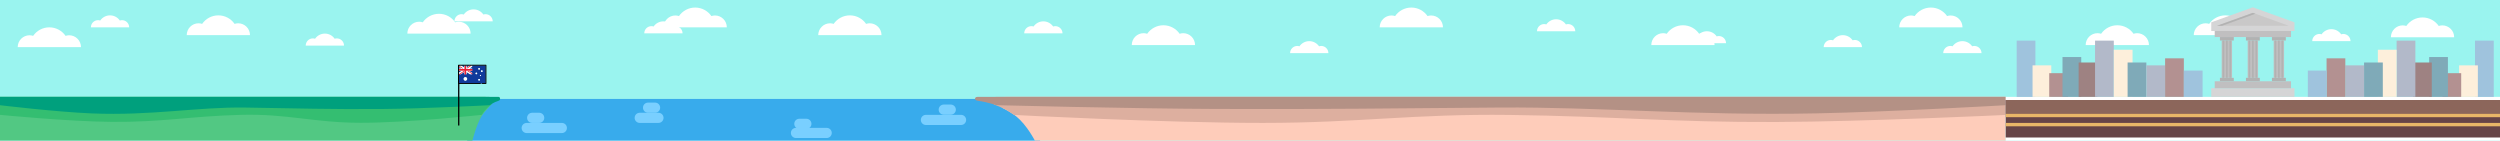
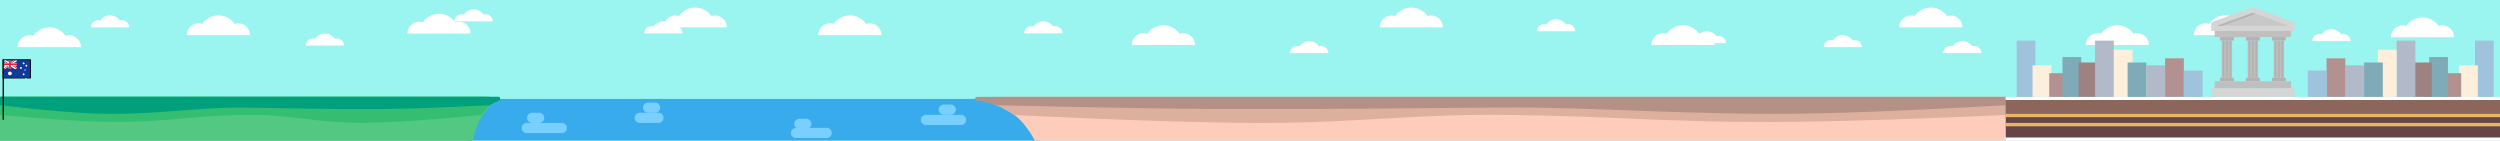
<svg xmlns="http://www.w3.org/2000/svg" width="9600" height="540" viewBox="0 0 9600 540" fill="none">
  <g clip-path="url(#clip0_54_2)">
    <rect width="9600" height="540" fill="white" />
    <rect width="9600" height="540" fill="#9AF4EF" />
    <path d="M265.439 135.401C260.659 135.401 256.141 136.342 251.809 137.708C238.092 117.974 215.339 105 189.499 105C163.658 105 140.905 117.974 127.191 137.708C122.861 136.342 118.343 135.401 113.561 135.401C88.397 135.401 68 155.818 68 181H311C311 155.818 290.603 135.401 265.439 135.401Z" fill="white" />
    <path d="M468.438 77.401C465.547 77.401 462.814 77.97 460.193 78.797C451.895 66.853 438.131 59 422.499 59C406.867 59 393.103 66.853 384.807 78.797C382.188 77.97 379.455 77.401 376.562 77.401C361.339 77.401 349 89.758 349 105H496C496 89.758 483.661 77.401 468.438 77.401Z" fill="white" />
    <path d="M1293.44 147.401C1290.55 147.401 1287.81 147.97 1285.19 148.797C1276.9 136.852 1263.13 129 1247.5 129C1231.87 129 1218.1 136.852 1209.81 148.797C1207.19 147.97 1204.45 147.401 1201.56 147.401C1186.34 147.401 1174 159.758 1174 175H1321C1321 159.758 1308.66 147.401 1293.44 147.401Z" fill="white" />
    <path d="M1864.44 54.401C1861.55 54.401 1858.81 54.97 1856.19 55.797C1847.9 43.852 1834.13 36 1818.5 36C1802.87 36 1789.1 43.852 1780.81 55.797C1778.19 54.97 1775.45 54.401 1772.56 54.401C1757.34 54.401 1745 66.758 1745 82H1892C1892 66.758 1879.66 54.401 1864.44 54.401Z" fill="white" />
    <path d="M2593.44 100.401C2590.55 100.401 2587.81 100.97 2585.19 101.797C2576.9 89.853 2563.13 82 2547.5 82C2531.87 82 2518.1 89.853 2509.81 101.797C2507.19 100.97 2504.45 100.401 2501.56 100.401C2486.34 100.401 2474 112.758 2474 128H2621C2621 112.758 2608.66 100.401 2593.44 100.401Z" fill="white" />
    <path d="M4052.44 100.401C4049.55 100.401 4046.81 100.97 4044.19 101.797C4035.9 89.853 4022.13 82 4006.5 82C3990.87 82 3977.1 89.853 3968.81 101.797C3966.19 100.97 3963.45 100.401 3960.56 100.401C3945.34 100.401 3933 112.758 3933 128H4080C4080 112.758 4067.66 100.401 4052.44 100.401Z" fill="white" />
    <path d="M5073.44 176.401C5070.55 176.401 5067.81 176.97 5065.19 177.797C5056.9 165.852 5043.13 158 5027.5 158C5011.87 158 4998.1 165.852 4989.81 177.797C4987.19 176.97 4984.45 176.401 4981.56 176.401C4966.34 176.401 4954 188.758 4954 204H5101C5101 188.758 5088.66 176.401 5073.44 176.401Z" fill="white" />
    <path d="M6021.44 92.401C6018.55 92.401 6015.81 92.97 6013.19 93.797C6004.9 81.853 5991.13 74 5975.5 74C5959.87 74 5946.1 81.853 5937.81 93.797C5935.19 92.97 5932.45 92.401 5929.56 92.401C5914.34 92.401 5902 104.758 5902 120H6049C6049 104.758 6036.66 92.401 6021.44 92.401Z" fill="white" />
    <path d="M6600.44 138.401C6597.55 138.401 6594.81 138.97 6592.19 139.797C6583.9 127.852 6570.13 120 6554.5 120C6538.87 120 6525.1 127.852 6516.81 139.797C6514.19 138.97 6511.45 138.401 6508.56 138.401C6493.34 138.401 6481 150.758 6481 166H6628C6628 150.758 6615.66 138.401 6600.44 138.401Z" fill="white" />
    <path d="M7581.44 176.401C7578.55 176.401 7575.81 176.97 7573.19 177.797C7564.9 165.852 7551.13 158 7535.5 158C7519.87 158 7506.1 165.852 7497.81 177.797C7495.19 176.97 7492.45 176.401 7489.56 176.401C7474.34 176.401 7462 188.758 7462 204H7609C7609 188.758 7596.66 176.401 7581.44 176.401Z" fill="white" />
    <path d="M7122.44 153.401C7119.55 153.401 7116.81 153.97 7114.19 154.797C7105.9 142.852 7092.13 135 7076.5 135C7060.87 135 7047.1 142.852 7038.81 154.797C7036.19 153.97 7033.45 153.401 7030.56 153.401C7015.34 153.401 7003 165.758 7003 181H7150C7150 165.758 7137.66 153.401 7122.44 153.401Z" fill="white" />
    <path d="M8998.44 130.401C8995.55 130.401 8992.81 130.97 8990.19 131.797C8981.9 119.852 8968.13 112 8952.5 112C8936.87 112 8923.1 119.852 8914.81 131.797C8912.19 130.97 8909.45 130.401 8906.56 130.401C8891.34 130.401 8879 142.758 8879 158H9026C9026 142.758 9013.66 130.401 8998.44 130.401Z" fill="white" />
    <path d="M914.439 89.401C909.659 89.401 905.141 90.342 900.809 91.708C887.092 71.974 864.339 59 838.499 59C812.658 59 789.905 71.974 776.191 91.708C771.861 90.342 767.343 89.401 762.561 89.401C737.397 89.401 717 109.818 717 135H960C960 109.818 939.603 89.401 914.439 89.401Z" fill="white" />
    <path d="M1761.63 83.401C1756.85 83.401 1752.33 84.342 1748 85.708C1734.28 65.974 1711.53 53 1685.69 53C1659.85 53 1637.09 65.974 1623.38 85.708C1619.05 84.342 1614.53 83.401 1609.75 83.401C1584.59 83.401 1564.19 103.818 1564.19 129H1807.19C1807.19 103.818 1786.79 83.401 1761.63 83.401Z" fill="white" />
    <path d="M2745.44 59.401C2740.66 59.401 2736.14 60.342 2731.81 61.708C2718.09 41.974 2695.34 29 2669.5 29C2643.66 29 2620.91 41.974 2607.19 61.708C2602.86 60.342 2598.34 59.401 2593.56 59.401C2568.4 59.401 2548 79.818 2548 105H2791C2791 79.818 2770.6 59.401 2745.44 59.401Z" fill="white" />
    <path d="M3339.44 89.401C3334.66 89.401 3330.14 90.342 3325.81 91.708C3312.09 71.974 3289.34 59 3263.5 59C3237.66 59 3214.91 71.974 3201.19 91.708C3196.86 90.342 3192.34 89.401 3187.56 89.401C3162.4 89.401 3142 109.818 3142 135H3385C3385 109.818 3364.6 89.401 3339.44 89.401Z" fill="white" />
    <path d="M6538.44 127.401C6533.66 127.401 6529.14 128.342 6524.81 129.708C6511.09 109.974 6488.34 97 6462.5 97C6436.66 97 6413.91 109.974 6400.19 129.708C6395.86 128.342 6391.34 127.401 6386.56 127.401C6361.4 127.401 6341 147.818 6341 173H6584C6584 147.818 6563.6 127.401 6538.44 127.401Z" fill="white" />
    <path d="M7490.44 59.401C7485.66 59.401 7481.14 60.342 7476.81 61.708C7463.09 41.974 7440.34 29 7414.5 29C7388.66 29 7365.91 41.974 7352.19 61.708C7347.86 60.342 7343.34 59.401 7338.56 59.401C7313.4 59.401 7293 79.818 7293 105H7536C7536 79.818 7515.6 59.401 7490.44 59.401Z" fill="white" />
    <path d="M8206.44 127.401C8201.66 127.401 8197.14 128.342 8192.81 129.708C8179.09 109.974 8156.34 97 8130.5 97C8104.66 97 8081.91 109.974 8068.19 129.708C8063.86 128.342 8059.34 127.401 8054.56 127.401C8029.4 127.401 8009 147.818 8009 173H8252C8252 147.818 8231.6 127.401 8206.44 127.401Z" fill="white" />
    <path d="M8621.44 89.401C8616.66 89.401 8612.14 90.342 8607.81 91.708C8594.09 71.974 8571.34 59 8545.5 59C8519.66 59 8496.91 71.974 8483.19 91.708C8478.86 90.342 8474.34 89.401 8469.56 89.401C8444.4 89.401 8424 109.818 8424 135H8667C8667 109.818 8646.6 89.401 8621.44 89.401Z" fill="white" />
    <path d="M9378.44 97.401C9373.66 97.401 9369.14 98.342 9364.81 99.708C9351.09 79.974 9328.34 67 9302.5 67C9276.66 67 9253.91 79.974 9240.19 99.708C9235.86 98.342 9231.34 97.401 9226.56 97.401C9201.4 97.401 9181 117.818 9181 143H9424C9424 117.818 9403.6 97.401 9378.44 97.401Z" fill="white" />
    <path d="M4543.44 127.401C4538.66 127.401 4534.14 128.342 4529.81 129.708C4516.09 109.974 4493.34 97 4467.5 97C4441.66 97 4418.91 109.974 4405.19 129.708C4400.86 128.342 4396.34 127.401 4391.56 127.401C4366.4 127.401 4346 147.818 4346 173H4589C4589 147.818 4568.6 127.401 4543.44 127.401Z" fill="white" />
    <path d="M5495.44 59.401C5490.66 59.401 5486.14 60.342 5481.81 61.708C5468.09 41.974 5445.34 29 5419.5 29C5393.66 29 5370.91 41.974 5357.19 61.708C5352.86 60.342 5348.34 59.401 5343.56 59.401C5318.4 59.401 5298 79.818 5298 105H5541C5541 79.818 5520.6 59.401 5495.44 59.401Z" fill="white" />
    <rect x="1794" y="380" width="2200" height="160" fill="#38ABEC" />
+     <path d="M0 372H1863.65C1882.48 372 1891.67 396.63 1878.59 410.173C1867.05 422.112 1855.71 435.342 1848.5 447.5C1828.54 481.146 1814 540 1814 540H0V372Z" fill="#52C883" />
+     <path d="M0 372H1878.59C1892.99 372 1897 394.922 1885.08 403.009C1864.73 416.828 1849.9 441 1849.9 441C1849.9 441 1567.25 471.599 1385.5 471.5C1205.25 471.401 1105.5 436.279 924.951 441C730.66 446.081 622.35 469.695 428 468C260.53 466.539 0 441 0 441V372Z" fill="#34BE71" />
+     <path d="M0 372H1914.47C1921.41 372 1922.52 384.327 1915.89 386.381C1895.2 392.79 1880.14 404 1880.14 404C1880.14 404 1630.87 417.201 1471 418.5C1263.59 420.185 1148.58 416.094 942 413C757.673 410.239 582.378 445.085 352 435.5C214.105 429.763 0 404 0 404V372Z" fill="#00A07D" />
    <path d="M0 372H1863.65C1882.48 372 1891.67 396.63 1878.59 410.173C1867.05 422.112 1855.71 435.342 1848.5 447.5C1828.54 481.146 1814 540 1814 540H0V372Z" fill="#52C883" />
    <path d="M0 372H1878.59C1892.99 372 1897 394.922 1885.08 403.009C1864.73 416.828 1849.9 441 1849.9 441C1849.9 441 1567.25 471.599 1385.5 471.5C1205.25 471.401 1105.5 436.279 924.951 441C730.66 446.081 622.35 469.695 428 468C260.53 466.539 0 441 0 441V372Z" fill="#34BE71" />
    <path d="M0 372H1914.47C1921.41 372 1922.52 384.327 1915.89 386.381C1895.2 392.79 1880.14 404 1880.14 404C1880.14 404 1630.87 417.201 1471 418.5C1263.59 420.185 1148.58 416.094 942 413C757.673 410.239 582.378 445.085 352 435.5C214.105 429.763 0 404 0 404V372Z" fill="#00A07D" />
    <path d="M7702 372H3861.04C3838.97 372 3832.01 405.291 3851.55 415.533C3871.51 425.992 3890.31 437.135 3902.95 447.5C3943.97 481.146 3973.85 540 3973.85 540H7702V372Z" fill="#FECCBA" />
    <path d="M7702 372H3824.42C3809.43 372 3806.88 398.449 3821.11 403.165C3863.02 417.053 3893.54 441.347 3893.54 441.347C3893.54 441.347 4475.45 472.1 4849.62 472C5220.71 471.901 5426.08 436.602 5797.77 441.347C6197.77 446.453 6420.75 470.186 6820.86 468.482C7165.64 467.014 7702 441.347 7702 441.347V372Z" fill="#DDAF9F" />
    <path d="M7702 372H3753.66C3741.91 372 3740.55 384.602 3752.17 386.343C3794.82 392.734 3825.89 403.915 3825.89 403.915C3825.89 403.915 4339.77 417.081 4669.36 418.377C5096.97 420.057 5334.08 415.977 5759.96 412.891C6139.97 410.137 6501.36 444.891 6976.31 435.331C7260.6 429.61 7702 403.915 7702 403.915V372Z" fill="#B49185" />
    <rect x="2003" y="472" width="174" height="39" rx="19.5" fill="#79CFFF" />
    <rect x="2024" y="433" width="66" height="39" rx="19.5" fill="#79CFFF" />
    <rect x="2437" y="433" width="111" height="39" rx="19.5" fill="#79CFFF" />
    <rect x="2469" y="394" width="66" height="39" rx="19.5" fill="#79CFFF" />
    <rect x="3037" y="491" width="157" height="39" rx="19.5" fill="#79CFFF" />
    <rect x="3050" y="456" width="66" height="39" rx="19.5" fill="#79CFFF" />
    <rect x="3536" y="441" width="174" height="39" rx="19.5" fill="#79CFFF" />
    <path d="M3604.5 421C3604.5 410.23 3613.23 401.5 3624 401.5H3651C3661.77 401.5 3670.5 410.23 3670.5 421C3670.5 431.77 3661.77 440.5 3651 440.5H3624C3613.23 440.5 3604.5 431.77 3604.5 421Z" fill="#79CFFF" />
    <rect x="7702" y="372" width="1898" height="168" fill="white" />
    <rect x="7702" y="384" width="1898" height="144" fill="#674447" />
    <rect x="7702" y="384" width="1898" height="53" fill="#8C665B" />
    <rect x="7702" y="472" width="1898" height="13" fill="#E9B668" />
    <rect x="7702" y="437" width="1898" height="13" fill="#E9B668" />
    <g clip-path="url(#clip1_54_2)">
      <path d="M8797.48 118.99H8810.8V85.701L8651 28L8491.2 85.701V118.99H8504.52H8797.48Z" fill="#D5D5D6" />
      <path d="M8513.14 99.018L8651 49.232L8788.86 99.018H8513.14Z" fill="#C9C8C8" />
      <path d="M8660.83 52.781L8651 49.232L8513.14 99.018H8532.79L8660.83 52.781Z" fill="#B2B2B2" />
      <path d="M8770.85 155.614H8777.5V142.295H8724.24V155.614H8730.9H8770.85Z" fill="#B2B2B2" />
      <path d="M8730.9 298.758H8724.24V312.076H8777.5V298.758H8770.85H8730.9Z" fill="#B2B2B2" />
      <path d="M8770.85 155.615H8730.89V298.758H8770.85V155.615Z" fill="#C0BFC0" />
      <path d="M8670.97 155.615H8631.02V298.758H8670.97V155.615Z" fill="#C0BFC0" />
      <path d="M8571.11 155.615H8531.15V298.758H8571.11V155.615Z" fill="#C0BFC0" />
      <path d="M8554.46 155.615H8547.8V298.758H8554.46V155.615Z" fill="#B2B2B2" />
      <path d="M8541.14 155.615H8534.48V298.758H8541.14V155.615Z" fill="#B2B2B2" />
      <path d="M8567.78 155.615H8561.12V298.758H8567.78V155.615Z" fill="#B2B2B2" />
      <path d="M8654.33 155.615H8647.67V298.758H8654.33V155.615Z" fill="#B2B2B2" />
      <path d="M8641.01 155.615H8634.36V298.758H8641.01V155.615Z" fill="#B2B2B2" />
      <path d="M8667.64 155.615H8660.99V298.758H8667.64V155.615Z" fill="#B2B2B2" />
      <path d="M8754.2 155.615H8747.54V298.758H8754.2V155.615Z" fill="#B2B2B2" />
      <path d="M8740.88 155.615H8734.23V298.758H8740.88V155.615Z" fill="#B2B2B2" />
      <path d="M8767.52 155.615H8760.86V298.758H8767.52V155.615Z" fill="#B2B2B2" />
      <path d="M8670.97 155.614H8677.64V142.295H8624.37V155.614H8631.02H8670.97Z" fill="#B2B2B2" />
      <path d="M8631.02 298.758H8624.37V312.076H8677.64V298.758H8670.97H8631.02Z" fill="#B2B2B2" />
      <path d="M8571.1 155.614H8577.76V142.295H8524.5V155.614H8531.15H8571.1Z" fill="#B2B2B2" />
      <path d="M8531.15 298.758H8524.5V312.076H8577.76V298.758H8571.1H8531.15Z" fill="#B2B2B2" />
      <path d="M8504.52 338.707H8491.2V372.001H8810.8V338.707H8797.48H8504.52Z" fill="#D5D5D6" />
      <path d="M8797.48 312.076H8504.52V338.707H8797.48V312.076Z" fill="#C0BFC0" />
      <path d="M8797.48 118.99H8504.52V142.296H8797.48V118.99Z" fill="#C0BFC0" />
    </g>
    <rect x="7744" y="156" width="72" height="216" fill="#9FC3DD" />
    <rect x="7805" y="251" width="72" height="121" fill="#FDEFDB" />
    <rect x="7869" y="281" width="72" height="91" fill="#B39191" />
    <rect x="7920" y="219" width="72" height="153" fill="#7FAAB8" />
    <rect x="7982" y="240" width="72" height="132" fill="#9E8282" />
    <rect x="8045" y="156" width="72" height="216" fill="#B2B9C9" />
    <rect x="8117" y="191" width="72" height="181" fill="#FDEFDB" />
    <rect x="8170" y="240" width="72" height="132" fill="#7FAAB8" />
    <rect x="8242" y="251" width="72" height="121" fill="#B2B9C9" />
    <rect x="8314" y="224" width="72" height="148" fill="#B39191" />
    <rect x="8386" y="271" width="72" height="101" fill="#9FC3DD" />
    <rect width="72" height="216" transform="matrix(-1 0 0 1 9576 156)" fill="#9FC3DD" />
    <rect width="72" height="121" transform="matrix(-1 0 0 1 9515 251)" fill="#FDEFDB" />
    <rect width="72" height="91" transform="matrix(-1 0 0 1 9451 281)" fill="#B39191" />
    <rect width="72" height="153" transform="matrix(-1 0 0 1 9400 219)" fill="#7FAAB8" />
    <rect width="72" height="132" transform="matrix(-1 0 0 1 9338 240)" fill="#9E8282" />
    <rect width="72" height="216" transform="matrix(-1 0 0 1 9275 156)" fill="#B2B9C9" />
    <rect width="72" height="181" transform="matrix(-1 0 0 1 9203 191)" fill="#FDEFDB" />
    <rect width="72" height="132" transform="matrix(-1 0 0 1 9150 240)" fill="#7FAAB8" />
    <rect width="72" height="121" transform="matrix(-1 0 0 1 9078 251)" fill="#B2B9C9" />
    <rect width="72" height="148" transform="matrix(-1 0 0 1 9006 224)" fill="#B39191" />
    <rect width="72" height="101" transform="matrix(-1 0 0 1 8934 271)" fill="#9FC3DD" />
-     <rect x="1759" y="250" width="5" height="232" fill="black" />
-     <path d="M1771.48 251.986H1782.47V259.316L1771.48 251.986Z" fill="#103B9B" />
-     <path d="M1782.33 252.123H1771.93L1782.33 259.062V252.123Z" fill="#103B9B" />
-     <path d="M1791.67 251.986H1802.67L1791.67 259.316V251.986Z" fill="#103B9B" />
-     <path d="M1802.22 252.123H1791.81V259.062L1802.22 252.123Z" fill="#103B9B" />
-     <path d="M1846.59 320.684V320.548C1846.59 319.656 1845.86 318.93 1844.97 318.93H1762.37V285.322H1769.25L1782.47 276.51V285.322H1791.67V276.51L1804.89 285.322H1813.25V279.838L1802.27 272.514H1813.25V263.312H1802.27L1813.25 255.988V251.986H1864.41V318.93H1851.99C1851.1 318.93 1850.37 319.656 1850.37 320.548V320.684H1846.59ZM1839.71 303.139C1837.85 303.139 1836.33 304.652 1836.33 306.512C1836.33 308.372 1837.85 309.885 1839.71 309.885C1841.57 309.885 1843.08 308.372 1843.08 306.512C1843.08 304.652 1841.57 303.139 1839.71 303.139ZM1787.07 296.121C1783.28 296.121 1780.19 299.208 1780.19 303.003C1780.19 306.798 1783.28 309.885 1787.07 309.885C1790.87 309.885 1793.95 306.798 1793.95 303.003C1793.95 299.208 1790.87 296.121 1787.07 296.121ZM1844.97 287.641C1843.76 287.641 1842.77 288.63 1842.77 289.844C1842.77 291.059 1843.76 292.048 1844.97 292.048C1846.19 292.048 1847.17 291.059 1847.17 289.844C1847.17 288.63 1846.19 287.641 1844.97 287.641ZM1829.18 278.576C1827.32 278.576 1825.81 280.089 1825.81 281.949C1825.81 283.809 1827.32 285.322 1829.18 285.322C1831.04 285.322 1832.55 283.809 1832.55 281.949C1832.55 280.089 1831.04 278.576 1829.18 278.576ZM1850.23 269.803C1848.37 269.803 1846.86 271.317 1846.86 273.176C1846.86 275.036 1848.37 276.55 1850.23 276.55C1852.09 276.55 1853.61 275.036 1853.61 273.176C1853.61 271.316 1852.09 269.803 1850.23 269.803ZM1839.71 261.031C1837.85 261.031 1836.33 262.544 1836.33 264.404C1836.33 266.264 1837.85 267.777 1839.71 267.777C1841.57 267.777 1843.08 266.264 1843.08 264.404C1843.08 262.544 1841.57 261.031 1839.71 261.031Z" fill="#103B9B" />
-     <path d="M1851.99 318.795H1864.27V252.123H1813.39V256.062L1802.72 263.176H1813.39V265.37V270.458V272.651H1802.72L1813.39 279.766V281.744V285.459H1804.85L1791.81 276.765V285.459H1789.62H1784.53H1782.34V276.765L1769.3 285.459H1766.45H1762.51V318.795H1844.97C1845.94 318.795 1846.73 319.58 1846.73 320.549H1850.24C1850.24 319.58 1851.02 318.795 1851.99 318.795ZM1787.07 310.022C1783.2 310.022 1780.05 306.88 1780.05 303.004C1780.05 299.128 1783.2 295.986 1787.07 295.986C1790.95 295.986 1794.09 299.128 1794.09 303.004C1794.09 306.88 1790.95 310.022 1787.07 310.022ZM1839.71 260.896C1841.65 260.896 1843.22 262.467 1843.22 264.405C1843.22 266.342 1841.65 267.914 1839.71 267.914C1837.77 267.914 1836.2 266.342 1836.2 264.405C1836.2 262.467 1837.77 260.896 1839.71 260.896ZM1829.18 285.459C1827.24 285.459 1825.67 283.888 1825.67 281.95C1825.67 280.012 1827.24 278.441 1829.18 278.441C1831.12 278.441 1832.69 280.012 1832.69 281.95C1832.69 283.888 1831.12 285.459 1829.18 285.459ZM1839.71 310.022C1837.77 310.022 1836.2 308.451 1836.2 306.513C1836.2 304.575 1837.77 303.004 1839.71 303.004C1841.65 303.004 1843.22 304.575 1843.22 306.513C1843.22 308.451 1841.65 310.022 1839.71 310.022ZM1844.97 292.184C1843.68 292.184 1842.63 291.137 1842.63 289.845C1842.63 288.553 1843.68 287.506 1844.97 287.506C1846.26 287.506 1847.31 288.553 1847.31 289.845C1847.31 291.137 1846.26 292.184 1844.97 292.184ZM1846.73 273.177C1846.73 271.239 1848.3 269.668 1850.24 269.668C1852.17 269.668 1853.74 271.239 1853.74 273.177C1853.74 275.115 1852.17 276.686 1850.24 276.686C1848.3 276.686 1846.73 275.115 1846.73 273.177Z" fill="#103B9B" />
-     <path d="M1762.37 263.312V256.977L1771.88 263.312H1762.37Z" fill="#103B9B" />
-     <path d="M1762.51 257.23V263.175H1771.43L1762.51 257.23Z" fill="#103B9B" />
-     <path d="M1762.37 272.514H1771.88L1762.37 278.849V272.514Z" fill="#103B9B" />
-     <path d="M1762.51 272.65V278.595L1771.43 272.65H1762.51Z" fill="#103B9B" />
-     <path d="M1793.73 272.514H1799.82L1813.53 281.67V285.712L1793.73 272.514Z" fill="#ED1F34" />
-     <path d="M1794.18 272.65L1813.39 285.458V281.744L1799.78 272.65H1794.18Z" fill="#ED1F34" />
-     <path d="M1762.37 285.594V284.215L1779.93 272.514H1782.47V274.939L1766.49 285.594H1762.37Z" fill="#ED1F34" />
-     <path d="M1782.34 274.867V272.65H1779.97L1762.51 284.289V285.458H1766.45L1782.34 274.867Z" fill="#ED1F34" />
-     <path d="M1774.2 263.312L1762.37 255.411V251.986H1763.43L1780.42 263.312H1774.2Z" fill="#ED1F34" />
-     <path d="M1779.97 263.176L1763.39 252.123H1762.51V255.339L1774.24 263.176H1779.97Z" fill="#ED1F34" />
-     <path d="M1791.67 263.312V260.888L1805.02 251.986H1811.21L1794.22 263.312H1791.67Z" fill="#ED1F34" />
-     <path d="M1791.81 263.176H1794.18L1810.76 252.123H1805.06L1791.81 260.961V263.176Z" fill="#ED1F34" />
-     <path d="M1784.53 265.37V252.123H1782.34V259.062L1771.93 252.123H1763.39L1779.97 263.176H1774.24L1762.51 255.339V257.231L1771.43 263.176H1762.51V265.37H1784.53Z" fill="white" />
-     <path d="M1789.62 265.37H1813.39V263.176H1802.72L1813.39 256.062V252.123H1810.76L1794.18 263.176H1791.81V260.961L1805.06 252.123H1802.22L1791.81 259.062V252.123H1789.62V265.37Z" fill="white" />
-     <path d="M1789.62 270.457V285.458H1791.81V276.764L1804.85 285.458H1813.39L1794.18 272.65H1799.78L1813.39 281.744V279.765L1802.72 272.65H1813.39V270.457H1789.62Z" fill="white" />
-     <path d="M1782.34 272.65V274.867L1766.45 285.458H1769.3L1782.34 276.764V285.458H1784.53V270.457H1762.51V272.65H1771.43L1762.51 278.595V284.289L1779.97 272.65H1782.34Z" fill="white" />
-     <path d="M1784.39 285.594V270.593H1762.37V265.233H1784.39V251.986H1789.75V265.233H1813.53V270.593H1789.75V285.594H1784.39Z" fill="#ED1F34" />
-     <path d="M1784.53 270.458V285.459H1789.62V270.458H1813.39V265.37H1789.62V252.123H1784.53V265.37H1762.51V270.458H1784.53Z" fill="#ED1F34" />
-     <path d="M1787.07 310.021C1790.95 310.021 1794.09 306.878 1794.09 303.002C1794.09 299.126 1790.95 295.984 1787.07 295.984C1783.2 295.984 1780.05 299.126 1780.05 303.002C1780.05 306.878 1783.2 310.021 1787.07 310.021Z" fill="white" />
-     <path d="M1839.71 267.912C1841.65 267.912 1843.22 266.341 1843.22 264.404C1843.22 262.466 1841.65 260.895 1839.71 260.895C1837.77 260.895 1836.2 262.466 1836.2 264.404C1836.2 266.341 1837.77 267.912 1839.71 267.912Z" fill="white" />
-     <path d="M1839.71 310.022C1841.65 310.022 1843.22 308.451 1843.22 306.513C1843.22 304.575 1841.65 303.004 1839.71 303.004C1837.77 303.004 1836.2 304.575 1836.2 306.513C1836.2 308.451 1837.77 310.022 1839.71 310.022Z" fill="white" />
-     <path d="M1850.24 276.686C1852.17 276.686 1853.74 275.115 1853.74 273.177C1853.74 271.239 1852.17 269.668 1850.24 269.668C1848.3 269.668 1846.73 271.239 1846.73 273.177C1846.73 275.115 1848.3 276.686 1850.24 276.686Z" fill="white" />
-     <path d="M1829.18 285.457C1831.12 285.457 1832.69 283.886 1832.69 281.948C1832.69 280.01 1831.12 278.439 1829.18 278.439C1827.24 278.439 1825.67 280.01 1825.67 281.948C1825.67 283.886 1827.24 285.457 1829.18 285.457Z" fill="white" />
-     <path d="M1844.97 292.184C1846.26 292.184 1847.31 291.137 1847.31 289.845C1847.31 288.553 1846.26 287.506 1844.97 287.506C1843.68 287.506 1842.63 288.553 1842.63 289.845C1842.63 291.137 1843.68 292.184 1844.97 292.184Z" fill="white" />
-     <path d="M1866.03 248.613H1760.75C1759.79 248.613 1759 249.399 1759 250.368V320.549C1759 321.518 1759.79 322.303 1760.75 322.303H1844.97C1845.94 322.303 1846.73 321.518 1846.73 320.549C1846.73 319.58 1845.94 318.794 1844.97 318.794H1762.51V285.458V284.289V278.595V272.65V270.457V265.369V263.176V257.231V255.339V252.123H1763.39H1771.93H1782.34H1784.53H1789.62H1791.81H1802.22H1805.07H1810.76H1813.39H1864.27V318.794H1851.99C1851.02 318.794 1850.23 319.58 1850.23 320.549C1850.23 321.518 1851.02 322.303 1851.99 322.303H1866.03C1866.99 322.303 1867.78 321.518 1867.78 320.549V250.368C1867.78 249.399 1866.99 248.613 1866.03 248.613Z" fill="black" />
+     <rect x="10" y="228" width="5" height="232" fill="black" />
+     <path d="M22.477 230.986H33.47V238.316L22.477 230.986Z" fill="#103B9B" />
+     <path d="M33.334 231.123H22.926L33.334 238.062V231.123Z" fill="#103B9B" />
+     <path d="M42.674 230.986H53.667L42.674 238.316V230.986Z" fill="#103B9B" />
+     <path d="M53.217 231.123H42.809V238.062L53.217 231.123Z" fill="#103B9B" />
+     <path d="M97.59 299.684V299.548C97.59 298.656 96.864 297.93 95.971 297.93H13.373V264.322H20.253L33.471 255.51V264.322H42.673V255.51L55.891 264.322H64.254V258.838L53.269 251.514H64.254V242.312H53.269L64.254 234.988V230.986H115.407V297.93H102.989C102.097 297.93 101.371 298.656 101.371 299.548V299.684H97.59ZM90.708 282.139C88.848 282.139 87.335 283.652 87.335 285.512C87.335 287.372 88.848 288.885 90.708 288.885C92.568 288.885 94.081 287.372 94.081 285.512C94.081 283.652 92.568 282.139 90.708 282.139ZM38.072 275.121C34.277 275.121 31.19 278.208 31.19 282.003C31.19 285.798 34.277 288.885 38.072 288.885C41.867 288.885 44.954 285.798 44.954 282.003C44.954 278.208 41.867 275.121 38.072 275.121ZM95.971 266.641C94.756 266.641 93.768 267.63 93.768 268.844C93.768 270.059 94.756 271.048 95.971 271.048C97.186 271.048 98.175 270.059 98.175 268.844C98.175 267.63 97.186 266.641 95.971 266.641ZM80.181 257.576C78.321 257.576 76.807 259.089 76.807 260.949C76.807 262.809 78.321 264.322 80.181 264.322C82.041 264.322 83.554 262.809 83.554 260.949C83.554 259.089 82.041 257.576 80.181 257.576ZM101.235 248.803C99.375 248.803 97.862 250.317 97.862 252.176C97.862 254.036 99.375 255.55 101.235 255.55C103.095 255.55 104.608 254.036 104.608 252.176C104.608 250.316 103.095 248.803 101.235 248.803ZM90.708 240.031C88.848 240.031 87.335 241.544 87.335 243.404C87.335 245.264 88.848 246.777 90.708 246.777C92.568 246.777 94.081 245.264 94.081 243.404C94.081 241.544 92.568 240.031 90.708 240.031Z" fill="#103B9B" />
+     <path d="M102.99 297.795H115.272V231.123H64.391V235.062L53.719 242.176H64.391V244.37V249.458V251.651H53.719L64.391 258.766V260.744V264.459H55.851L42.81 255.765V264.459H40.617H35.529H33.336V255.765L20.295 264.459H17.448H13.51V297.795H95.972C96.941 297.795 97.726 298.58 97.726 299.549H101.236C101.236 298.58 102.021 297.795 102.99 297.795ZM38.073 289.022C34.197 289.022 31.055 285.88 31.055 282.004C31.055 278.128 34.197 274.986 38.073 274.986C41.949 274.986 45.091 278.128 45.091 282.004C45.091 285.88 41.949 289.022 38.073 289.022ZM90.709 239.896C92.646 239.896 94.218 241.467 94.218 243.405C94.218 245.342 92.646 246.914 90.709 246.914C88.771 246.914 87.199 245.342 87.199 243.405C87.199 241.467 88.771 239.896 90.709 239.896ZM80.181 264.459C78.243 264.459 76.672 262.888 76.672 260.95C76.672 259.012 78.243 257.441 80.181 257.441C82.119 257.441 83.69 259.012 83.69 260.95C83.69 262.888 82.119 264.459 80.181 264.459ZM90.709 289.022C88.771 289.022 87.199 287.451 87.199 285.513C87.199 283.575 88.771 282.004 90.709 282.004C92.646 282.004 94.218 283.575 94.218 285.513C94.218 287.451 92.646 289.022 90.709 289.022ZM95.972 271.184C94.68 271.184 93.633 270.137 93.633 268.845C93.633 267.553 94.68 266.506 95.972 266.506C97.264 266.506 98.311 267.553 98.311 268.845C98.311 270.137 97.264 271.184 95.972 271.184ZM97.726 252.177C97.726 250.239 99.298 248.668 101.236 248.668C103.173 248.668 104.745 250.239 104.745 252.177C104.745 254.115 103.173 255.686 101.236 255.686C99.298 255.686 97.726 254.115 97.726 252.177Z" fill="#103B9B" />
+     <path d="M13.373 242.312V235.977L22.875 242.312H13.373Z" fill="#103B9B" />
+     <path d="M13.51 236.23V242.175H22.427L13.51 236.23Z" fill="#103B9B" />
+     <path d="M13.373 251.514H22.875L13.373 257.849V251.514Z" fill="#103B9B" />
+     <path d="M13.51 251.65V257.595L22.427 251.65H13.51Z" fill="#103B9B" />
+     <path d="M44.728 251.514H50.823L64.525 260.67V264.712L44.728 251.514Z" fill="#ED1F34" />
+     <path d="M45.178 251.65L64.39 264.458V260.744L50.782 251.65H45.178Z" fill="#ED1F34" />
+     <path d="M13.373 264.594V263.215L30.925 251.514H33.471V253.939L17.489 264.594H13.373Z" fill="#ED1F34" />
+     <path d="M33.336 253.867V251.65H30.967L13.51 263.289V264.458H17.448L33.336 253.867Z" fill="#ED1F34" />
+     <path d="M25.195 242.312L13.373 234.411V230.986H14.427L31.415 242.312H25.195Z" fill="#ED1F34" />
+     <path d="M30.967 242.176L14.387 231.123H13.51V234.339L25.237 242.176H30.967Z" fill="#ED1F34" />
+     <path d="M42.674 242.312V239.888L56.024 230.986H62.208L45.219 242.312H42.674Z" fill="#ED1F34" />
+     <path d="M42.809 242.176H45.177L61.757 231.123H56.064L42.809 239.961V242.176Z" fill="#ED1F34" />
+     <path d="M35.529 244.37V231.123H33.336V238.062L22.927 231.123H14.387L30.967 242.176H25.237L13.51 234.339V236.231L22.427 242.176H13.51V244.37H35.529Z" fill="white" />
+     <path d="M40.615 244.37H64.389V242.176H53.717L64.389 235.062V231.123H61.757L45.177 242.176H42.809V239.961L56.064 231.123H53.217L42.809 238.062V231.123H40.615V244.37Z" fill="white" />
+     <path d="M40.615 249.457V264.458H42.809V255.764L55.849 264.458H64.389L45.177 251.65H50.781L64.389 260.743V258.765L53.717 251.65H64.389V249.457H40.615Z" fill="white" />
+     <path d="M33.336 251.65V253.867L17.448 264.458H20.295L33.336 255.764V264.458H35.529V249.457H13.51V251.65H22.427L13.51 257.595V263.289L30.967 251.65H33.336Z" fill="white" />
+     <path d="M35.392 264.594V249.593H13.373V244.233H35.392V230.986H40.752V244.233H64.526V249.593H40.752V264.594H35.392Z" fill="#ED1F34" />
+     <path d="M35.529 249.458V264.459H40.617V249.458H64.391V244.37H40.617V231.123H35.529V244.37H13.51V249.458H35.529Z" fill="#ED1F34" />
+     <path d="M38.073 289.021C41.949 289.021 45.091 285.878 45.091 282.002C45.091 278.126 41.949 274.984 38.073 274.984C34.197 274.984 31.055 278.126 31.055 282.002C31.055 285.878 34.197 289.021 38.073 289.021Z" fill="white" />
+     <path d="M90.708 246.912C92.646 246.912 94.217 245.341 94.217 243.404C94.217 241.466 92.646 239.895 90.708 239.895C88.77 239.895 87.199 241.466 87.199 243.404C87.199 245.341 88.77 246.912 90.708 246.912Z" fill="white" />
+     <path d="M90.708 289.022C92.646 289.022 94.217 287.451 94.217 285.513C94.217 283.575 92.646 282.004 90.708 282.004C88.77 282.004 87.199 283.575 87.199 285.513C87.199 287.451 88.77 289.022 90.708 289.022Z" fill="white" />
+     <path d="M101.236 255.686C103.173 255.686 104.745 254.115 104.745 252.177C104.745 250.239 103.173 248.668 101.236 248.668C99.298 248.668 97.727 250.239 97.727 252.177C97.727 254.115 99.298 255.686 101.236 255.686Z" fill="white" />
+     <path d="M80.181 264.457C82.119 264.457 83.69 262.886 83.69 260.948C83.69 259.01 82.119 257.439 80.181 257.439C78.243 257.439 76.672 259.01 76.672 260.948C76.672 262.886 78.243 264.457 80.181 264.457Z" fill="white" />
+     <path d="M95.972 271.184C97.264 271.184 98.311 270.137 98.311 268.845C98.311 267.553 97.264 266.506 95.972 266.506C94.68 266.506 93.633 267.553 93.633 268.845C93.633 270.137 94.68 271.184 95.972 271.184Z" fill="white" />
+     <path d="M117.026 227.613H11.755C10.785 227.613 10 228.399 10 229.368V299.549C10 300.518 10.785 301.303 11.755 301.303H95.971C96.94 301.303 97.726 300.518 97.726 299.549C97.726 298.58 96.94 297.794 95.971 297.794H13.509V264.458V263.289V257.595V251.65V249.457V244.369V242.176V236.231V234.339V231.123H14.386H22.926H33.335H35.528H40.616H42.809H53.218H56.065H61.758H64.39H115.271V297.794H102.989C102.02 297.794 101.235 298.58 101.235 299.549C101.235 300.518 102.02 301.303 102.989 301.303H117.026C117.995 301.303 118.78 300.518 118.78 299.549V229.368C118.78 228.399 117.995 227.613 117.026 227.613Z" fill="black" />
  </g>
  <defs>
    <clipPath id="clip0_54_2">
      <rect width="9600" height="540" fill="white" />
    </clipPath>
    <clipPath id="clip1_54_2">
      <rect width="344" height="344" fill="white" transform="translate(8479 28)" />
    </clipPath>
  </defs>
</svg>
